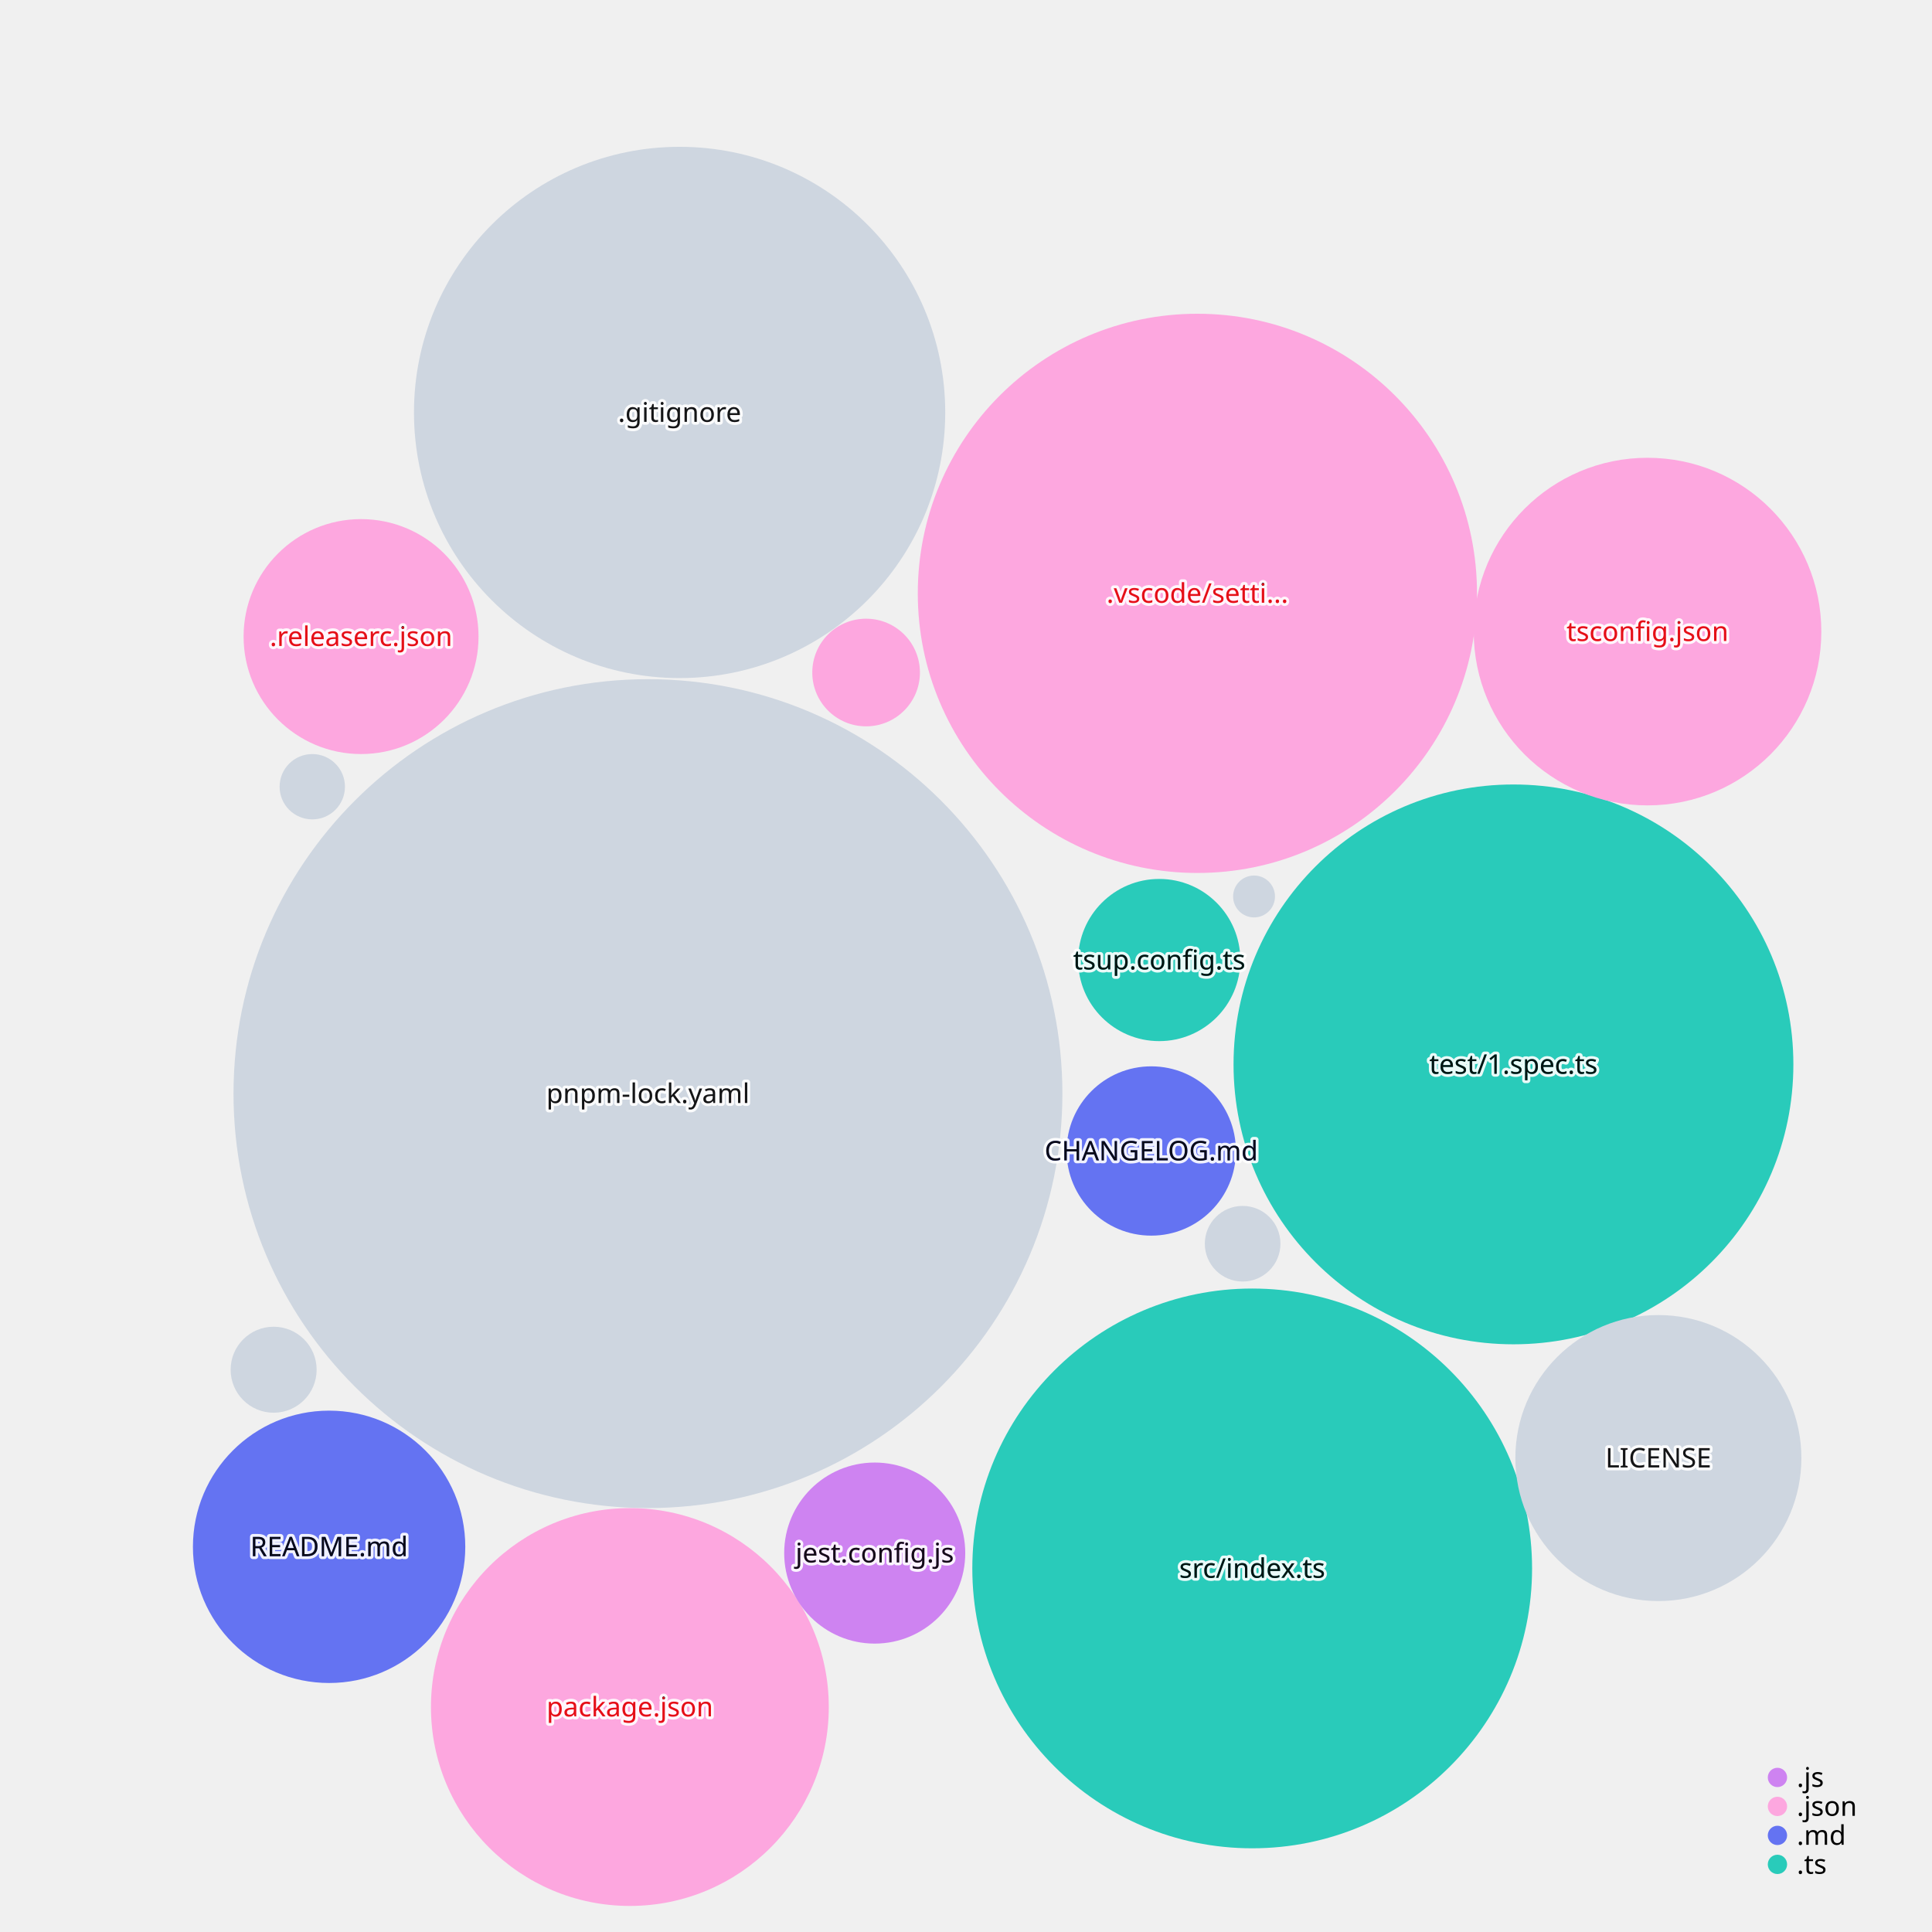
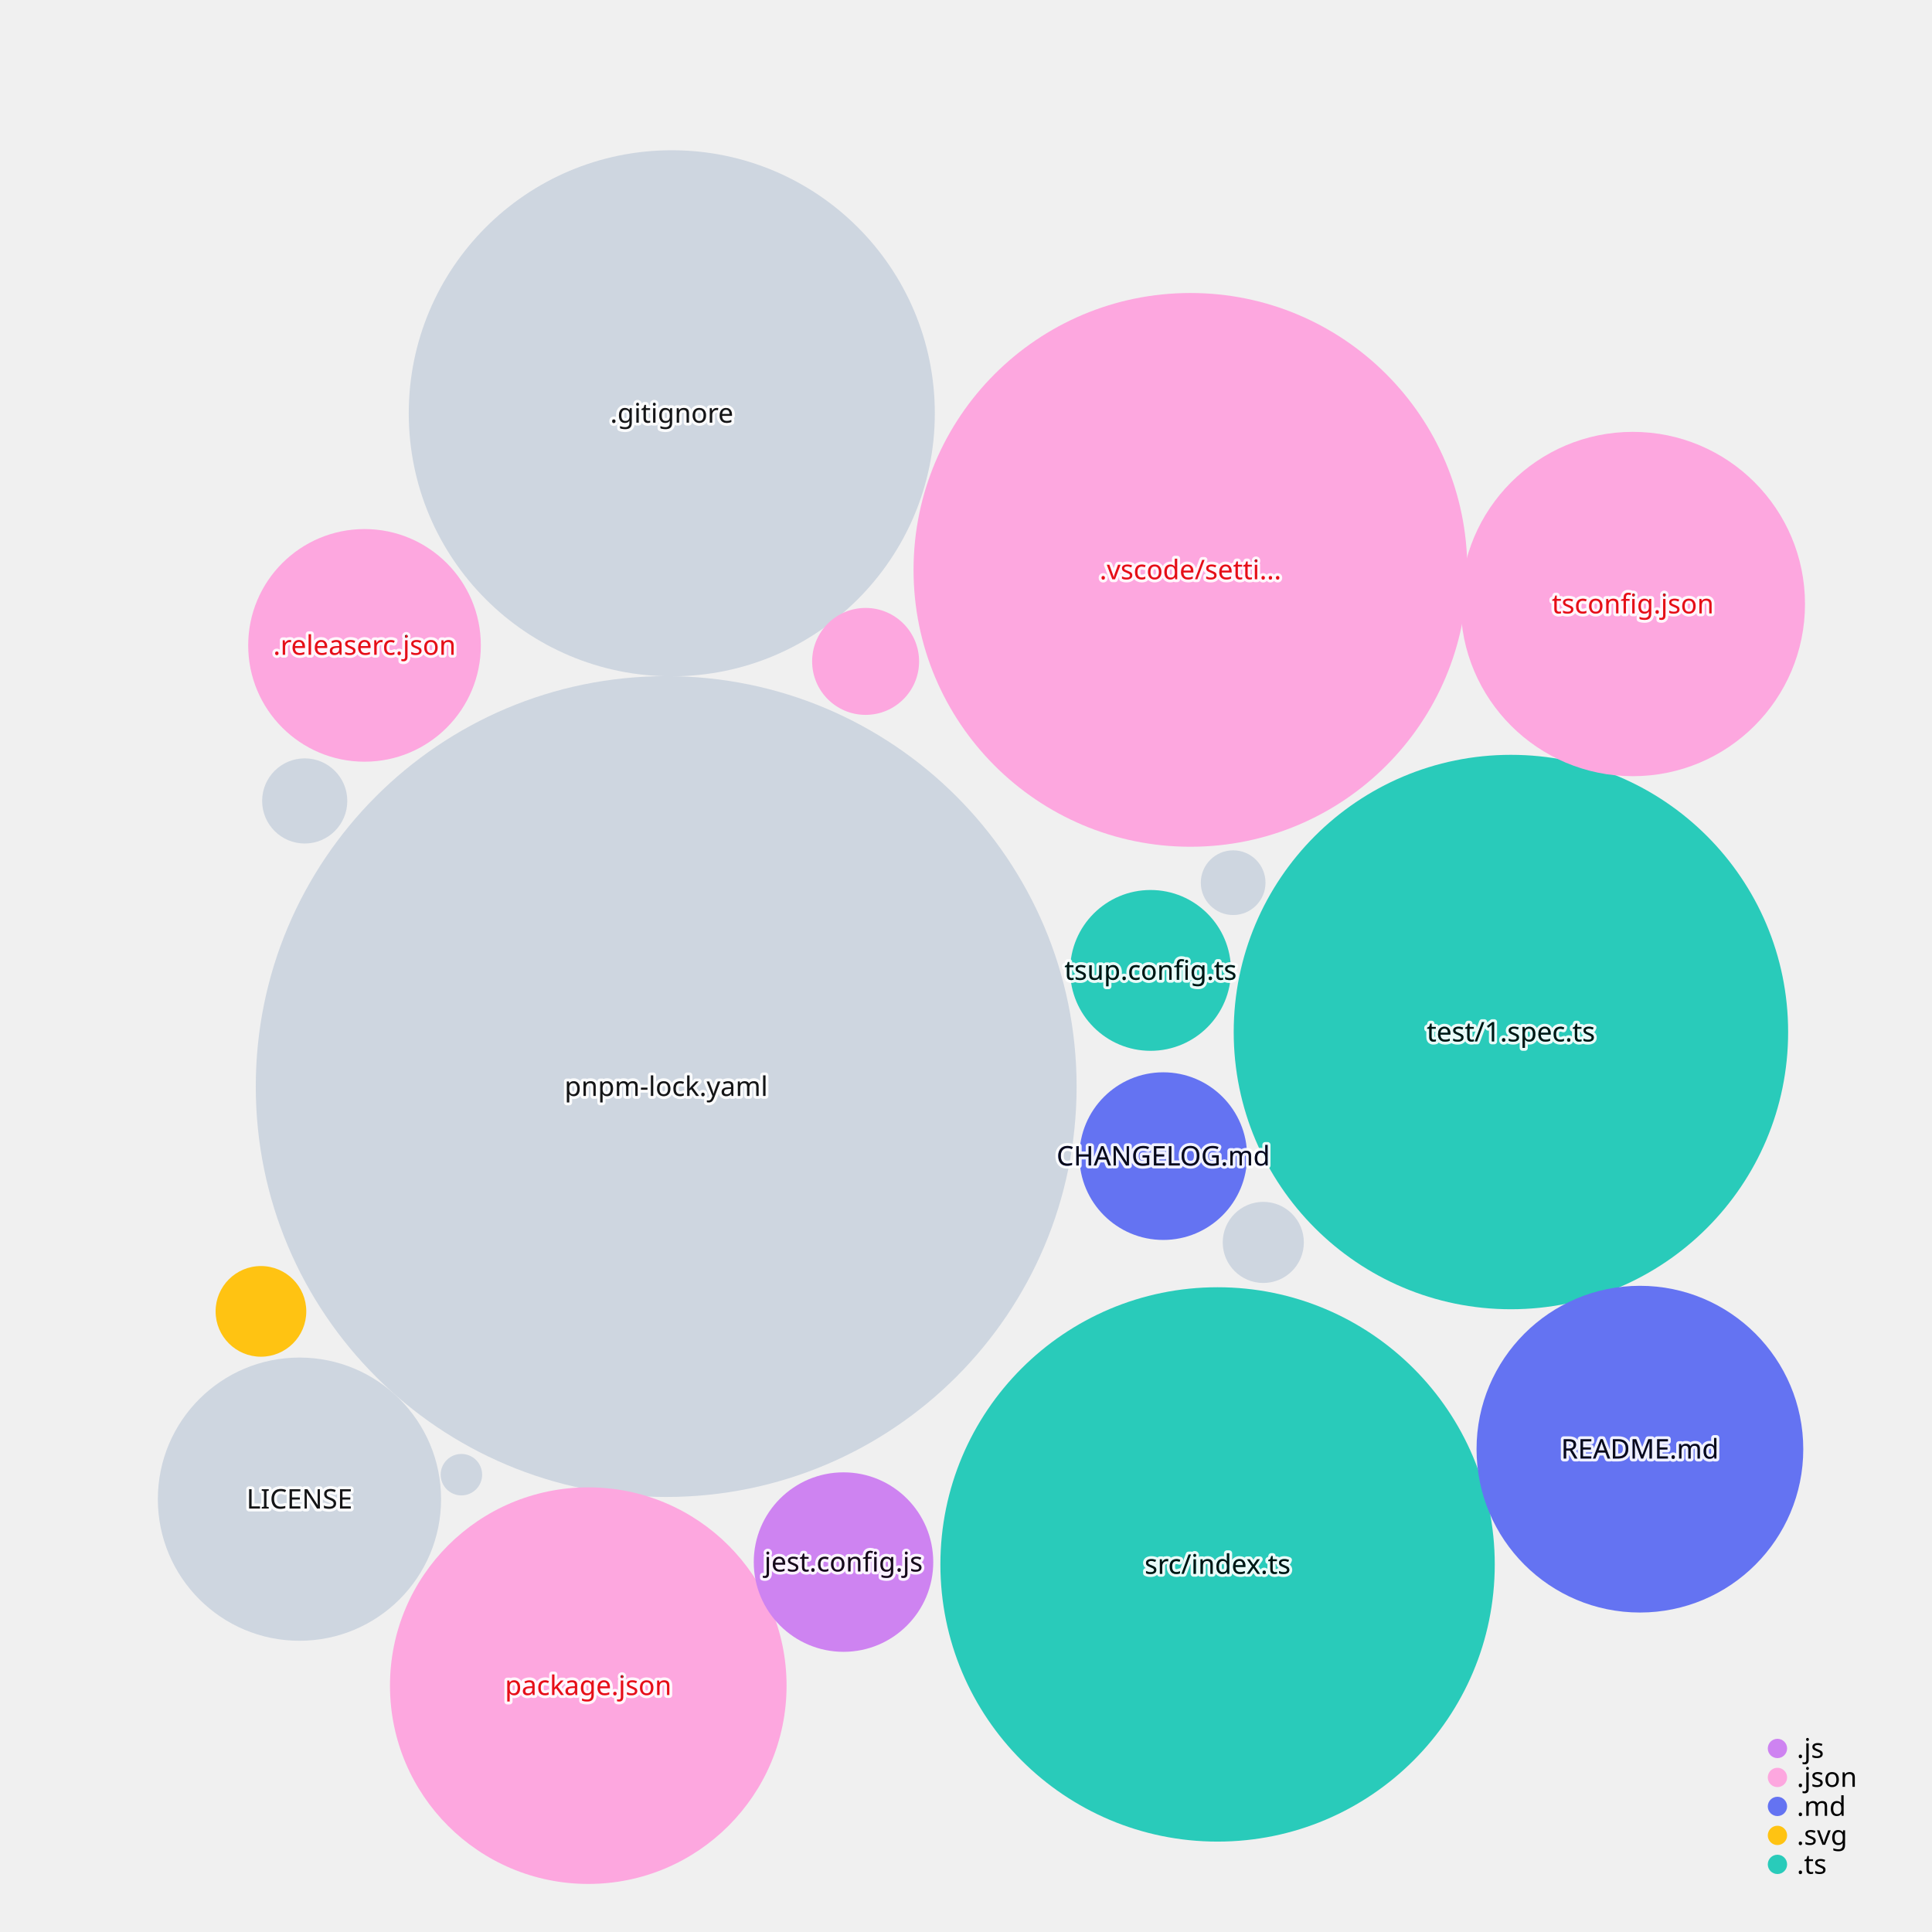
<svg xmlns="http://www.w3.org/2000/svg" width="1000" height="1000" style="background:white;font-family:sans-serif;overflow:visible">
  <defs>
    <filter id="glow" x="-50%" y="-50%" width="200%" height="200%">
      <feGaussianBlur stdDeviation="4" result="coloredBlur" />
      <feMerge>
        <feMergeNode in="coloredBlur" />
        <feMergeNode in="SourceGraphic" />
      </feMerge>
    </filter>
  </defs>
-   <g style="fill:#CED6E0;transition:transform 0s ease-out, fill 0.1s ease-out" transform="translate(335.3792, 566.0583)">
-     <circle style="transition:all 0.5s ease-out" r="214.514" stroke-width="0" stroke="#374151" />
+   <g style="fill:#CED6E0;transition:transform 0s ease-out, fill 0.1s ease-out" transform="translate(344.818, 562.399)">
+     <circle style="transition:all 0.5s ease-out" r="212.429" stroke-width="0" stroke="#374151" />
  </g>
-   <g style="fill:#29CBBA;transition:transform 0s ease-out, fill 0.1s ease-out" transform="translate(783.3621, 550.9291)">
-     <circle style="transition:all 0.5s ease-out" r="144.884" stroke-width="0" stroke="#374151" />
+   <g style="fill:#29CBBA;transition:transform 0s ease-out, fill 0.1s ease-out" transform="translate(782.0505, 534.1814)">
+     <circle style="transition:all 0.5s ease-out" r="143.484" stroke-width="0" stroke="#374151" />
  </g>
-   <g style="fill:#29CBBA;transition:transform 0s ease-out, fill 0.1s ease-out" transform="translate(648.1317, 811.8117)">
-     <circle style="transition:all 0.5s ease-out" r="144.866" stroke-width="0" stroke="#374151" />
+   <g style="fill:#29CBBA;transition:transform 0s ease-out, fill 0.1s ease-out" transform="translate(630.2146, 809.7444)">
+     <circle style="transition:all 0.5s ease-out" r="143.467" stroke-width="0" stroke="#374151" />
  </g>
-   <g style="fill:#FDA7DF;transition:transform 0s ease-out, fill 0.1s ease-out" transform="translate(619.7721, 307.1218)">
-     <circle style="transition:all 0.5s ease-out" r="144.725" stroke-width="0" stroke="#374151" />
+   <g style="fill:#FDA7DF;transition:transform 0s ease-out, fill 0.1s ease-out" transform="translate(616.1615, 294.968)">
+     <circle style="transition:all 0.5s ease-out" r="143.31" stroke-width="0" stroke="#374151" />
  </g>
-   <g style="fill:#CED6E0;transition:transform 0s ease-out, fill 0.1s ease-out" transform="translate(351.7612, 213.4813)">
-     <circle style="transition:all 0.5s ease-out" r="137.488" stroke-width="0" stroke="#374151" />
+   <g style="fill:#CED6E0;transition:transform 0s ease-out, fill 0.1s ease-out" transform="translate(347.7163, 213.9146)">
+     <circle style="transition:all 0.5s ease-out" r="136.143" stroke-width="0" stroke="#374151" />
  </g>
-   <g style="fill:#FDA7DF;transition:transform 0s ease-out, fill 0.1s ease-out" transform="translate(326.0179, 883.5526)">
-     <circle style="transition:all 0.5s ease-out" r="102.958" stroke-width="0" stroke="#374151" />
+   <g style="fill:#FDA7DF;transition:transform 0s ease-out, fill 0.1s ease-out" transform="translate(304.4888, 872.488)">
+     <circle style="transition:all 0.5s ease-out" r="102.636" stroke-width="0" stroke="#374151" />
  </g>
-   <g style="fill:#FDA7DF;transition:transform 0s ease-out, fill 0.1s ease-out" transform="translate(852.7514, 326.9085)">
-     <circle style="transition:all 0.5s ease-out" r="89.962" stroke-width="0" stroke="#374151" />
+   <g style="fill:#FDA7DF;transition:transform 0s ease-out, fill 0.1s ease-out" transform="translate(845.1509, 312.642)">
+     <circle style="transition:all 0.5s ease-out" r="89.111" stroke-width="0" stroke="#374151" />
  </g>
-   <g style="fill:#CED6E0;transition:transform 0s ease-out, fill 0.1s ease-out" transform="translate(858.3674, 754.6895)">
-     <circle style="transition:all 0.5s ease-out" r="74.019" stroke-width="0" stroke="#374151" />
+   <g style="fill:#6473F2;transition:transform 0s ease-out, fill 0.1s ease-out" transform="translate(848.8147, 750.0879)">
+     <circle style="transition:all 0.5s ease-out" r="84.556" stroke-width="0" stroke="#374151" />
  </g>
-   <g style="fill:#6473F2;transition:transform 0s ease-out, fill 0.1s ease-out" transform="translate(170.344, 800.6312)">
-     <circle style="transition:all 0.5s ease-out" r="70.486" stroke-width="0" stroke="#374151" />
+   <g style="fill:#CED6E0;transition:transform 0s ease-out, fill 0.1s ease-out" transform="translate(154.999, 775.9668)">
+     <circle style="transition:all 0.5s ease-out" r="73.296" stroke-width="0" stroke="#374151" />
  </g>
-   <g style="fill:#FDA7DF;transition:transform 0s ease-out, fill 0.1s ease-out" transform="translate(186.8849, 329.4922)">
-     <circle style="transition:all 0.5s ease-out" r="60.802" stroke-width="0" stroke="#374151" />
+   <g style="fill:#FDA7DF;transition:transform 0s ease-out, fill 0.1s ease-out" transform="translate(188.6741, 334.05)">
+     <circle style="transition:all 0.5s ease-out" r="60.207" stroke-width="0" stroke="#374151" />
  </g>
-   <g style="fill:#CE83F1;transition:transform 0s ease-out, fill 0.1s ease-out" transform="translate(452.7548, 803.8685)">
-     <circle style="transition:all 0.5s ease-out" r="46.858" stroke-width="0" stroke="#374151" />
+   <g style="fill:#CE83F1;transition:transform 0s ease-out, fill 0.1s ease-out" transform="translate(436.5986, 808.5305)">
+     <circle style="transition:all 0.5s ease-out" r="46.453" stroke-width="0" stroke="#374151" />
  </g>
-   <g style="fill:#6473F2;transition:transform 0s ease-out, fill 0.1s ease-out" transform="translate(595.8901, 595.7493)">
-     <circle style="transition:all 0.5s ease-out" r="43.817" stroke-width="0" stroke="#374151" />
+   <g style="fill:#6473F2;transition:transform 0s ease-out, fill 0.1s ease-out" transform="translate(602.1005, 598.4093)">
+     <circle style="transition:all 0.5s ease-out" r="43.388" stroke-width="0" stroke="#374151" />
  </g>
-   <g style="fill:#29CBBA;transition:transform 0s ease-out, fill 0.1s ease-out" transform="translate(600.019, 496.9129)">
-     <circle style="transition:all 0.5s ease-out" r="41.972" stroke-width="0" stroke="#374151" />
+   <g style="fill:#29CBBA;transition:transform 0s ease-out, fill 0.1s ease-out" transform="translate(595.5278, 502.2821)">
+     <circle style="transition:all 0.5s ease-out" r="41.621" stroke-width="0" stroke="#374151" />
  </g>
-   <g style="fill:#FDA7DF;transition:transform 0s ease-out, fill 0.1s ease-out" transform="translate(448.295, 348.0945)">
-     <circle style="transition:all 0.5s ease-out" r="27.859" stroke-width="0" stroke="#374151" />
+   <g style="fill:#FDA7DF;transition:transform 0s ease-out, fill 0.1s ease-out" transform="translate(448.0419, 342.3404)">
+     <circle style="transition:all 0.5s ease-out" r="27.677" stroke-width="0" stroke="#374151" />
  </g>
-   <g style="fill:#CED6E0;transition:transform 0s ease-out, fill 0.1s ease-out" transform="translate(141.6316, 708.9683)">
-     <circle style="transition:all 0.5s ease-out" r="22.255" stroke-width="0" stroke="#374151" />
+   <g style="fill:#FFC312;transition:transform 0s ease-out, fill 0.1s ease-out" transform="translate(135.0632, 678.7682)">
+     <circle style="transition:all 0.5s ease-out" r="23.468" stroke-width="0" stroke="#374151" />
  </g>
-   <g style="fill:#CED6E0;transition:transform 0s ease-out, fill 0.1s ease-out" transform="translate(643.186, 643.749)">
-     <circle style="transition:all 0.5s ease-out" r="19.569" stroke-width="0" stroke="#374151" />
+   <g style="fill:#CED6E0;transition:transform 0s ease-out, fill 0.1s ease-out" transform="translate(157.7217, 414.5632)">
+     <circle style="transition:all 0.5s ease-out" r="22.038" stroke-width="0" stroke="#374151" />
  </g>
-   <g style="fill:#CED6E0;transition:transform 0s ease-out, fill 0.1s ease-out" transform="translate(161.6371, 407.2076)">
-     <circle style="transition:all 0.5s ease-out" r="16.91" stroke-width="0" stroke="#374151" />
+   <g style="fill:#CED6E0;transition:transform 0s ease-out, fill 0.1s ease-out" transform="translate(653.8757, 643.0744)">
+     <circle style="transition:all 0.5s ease-out" r="20.99" stroke-width="0" stroke="#374151" />
  </g>
-   <g style="fill:#CED6E0;transition:transform 0s ease-out, fill 0.1s ease-out" transform="translate(649.0949, 464.0132)">
-     <circle style="transition:all 0.5s ease-out" r="10.837" stroke-width="0" stroke="#374151" />
+   <g style="fill:#CED6E0;transition:transform 0s ease-out, fill 0.1s ease-out" transform="translate(638.2805, 456.8761)">
+     <circle style="transition:all 0.5s ease-out" r="16.745" stroke-width="0" stroke="#374151" />
  </g>
-   <g style="fill:#CED6E0;transition:transform 0s ease-out, fill 0.1s ease-out" transform="translate(335.3792, 566.0583)">
+   <g style="fill:#CED6E0;transition:transform 0s ease-out, fill 0.1s ease-out" transform="translate(238.8226, 763.2925)">
+     <circle style="transition:all 0.5s ease-out" r="10.731" stroke-width="0" stroke="#374151" />
+   </g>
+   <g style="fill:#CED6E0;transition:transform 0s ease-out, fill 0.1s ease-out" transform="translate(344.818, 562.399)">
    <text style="pointer-events:none;opacity:0.9;font-size:14px;font-weight:500;transition:all 0.5s ease-out" fill="#4B5563" text-anchor="middle" dominant-baseline="middle" stroke="white" stroke-width="3" stroke-linejoin="round">pnpm-lock.yaml</text>
    <text style="pointer-events:none;opacity:1;font-size:14px;font-weight:500;transition:all 0.5s ease-out" text-anchor="middle" dominant-baseline="middle">pnpm-lock.yaml</text>
    <text style="pointer-events:none;opacity:0.9;font-size:14px;font-weight:500;mix-blend-mode:color-burn;transition:all 0.5s ease-out" fill="#110101" text-anchor="middle" dominant-baseline="middle">pnpm-lock.yaml</text>
  </g>
-   <g style="fill:#29CBBA;transition:transform 0s ease-out, fill 0.1s ease-out" transform="translate(783.3621, 550.9291)">
+   <g style="fill:#29CBBA;transition:transform 0s ease-out, fill 0.1s ease-out" transform="translate(782.0505, 534.1814)">
    <text style="pointer-events:none;opacity:0.9;font-size:14px;font-weight:500;transition:all 0.5s ease-out" fill="#4B5563" text-anchor="middle" dominant-baseline="middle" stroke="white" stroke-width="3" stroke-linejoin="round">test/1.spec.ts</text>
    <text style="pointer-events:none;opacity:1;font-size:14px;font-weight:500;transition:all 0.5s ease-out" text-anchor="middle" dominant-baseline="middle">test/1.spec.ts</text>
    <text style="pointer-events:none;opacity:0.9;font-size:14px;font-weight:500;mix-blend-mode:color-burn;transition:all 0.5s ease-out" fill="#110101" text-anchor="middle" dominant-baseline="middle">test/1.spec.ts</text>
  </g>
-   <g style="fill:#29CBBA;transition:transform 0s ease-out, fill 0.1s ease-out" transform="translate(648.1317, 811.8117)">
+   <g style="fill:#29CBBA;transition:transform 0s ease-out, fill 0.1s ease-out" transform="translate(630.2146, 809.7444)">
    <text style="pointer-events:none;opacity:0.9;font-size:14px;font-weight:500;transition:all 0.5s ease-out" fill="#4B5563" text-anchor="middle" dominant-baseline="middle" stroke="white" stroke-width="3" stroke-linejoin="round">src/index.ts</text>
    <text style="pointer-events:none;opacity:1;font-size:14px;font-weight:500;transition:all 0.5s ease-out" text-anchor="middle" dominant-baseline="middle">src/index.ts</text>
    <text style="pointer-events:none;opacity:0.9;font-size:14px;font-weight:500;mix-blend-mode:color-burn;transition:all 0.5s ease-out" fill="#110101" text-anchor="middle" dominant-baseline="middle">src/index.ts</text>
  </g>
-   <g style="fill:#FDA7DF;transition:transform 0s ease-out, fill 0.1s ease-out" transform="translate(619.7721, 307.1218)">
+   <g style="fill:#FDA7DF;transition:transform 0s ease-out, fill 0.1s ease-out" transform="translate(616.1615, 294.968)">
    <text style="pointer-events:none;opacity:0.9;font-size:14px;font-weight:500;transition:all 0.5s ease-out" fill="#4B5563" text-anchor="middle" dominant-baseline="middle" stroke="white" stroke-width="3" stroke-linejoin="round">.vscode/setti...</text>
    <text style="pointer-events:none;opacity:1;font-size:14px;font-weight:500;transition:all 0.5s ease-out" text-anchor="middle" dominant-baseline="middle">.vscode/setti...</text>
    <text style="pointer-events:none;opacity:0.9;font-size:14px;font-weight:500;mix-blend-mode:color-burn;transition:all 0.5s ease-out" fill="#110101" text-anchor="middle" dominant-baseline="middle">.vscode/setti...</text>
  </g>
-   <g style="fill:#CED6E0;transition:transform 0s ease-out, fill 0.1s ease-out" transform="translate(351.7612, 213.4813)">
+   <g style="fill:#CED6E0;transition:transform 0s ease-out, fill 0.1s ease-out" transform="translate(347.7163, 213.9146)">
    <text style="pointer-events:none;opacity:0.9;font-size:14px;font-weight:500;transition:all 0.5s ease-out" fill="#4B5563" text-anchor="middle" dominant-baseline="middle" stroke="white" stroke-width="3" stroke-linejoin="round">.gitignore</text>
    <text style="pointer-events:none;opacity:1;font-size:14px;font-weight:500;transition:all 0.5s ease-out" text-anchor="middle" dominant-baseline="middle">.gitignore</text>
    <text style="pointer-events:none;opacity:0.9;font-size:14px;font-weight:500;mix-blend-mode:color-burn;transition:all 0.5s ease-out" fill="#110101" text-anchor="middle" dominant-baseline="middle">.gitignore</text>
  </g>
-   <g style="fill:#FDA7DF;transition:transform 0s ease-out, fill 0.1s ease-out" transform="translate(326.0179, 883.5526)">
+   <g style="fill:#FDA7DF;transition:transform 0s ease-out, fill 0.1s ease-out" transform="translate(304.4888, 872.488)">
    <text style="pointer-events:none;opacity:0.9;font-size:14px;font-weight:500;transition:all 0.5s ease-out" fill="#4B5563" text-anchor="middle" dominant-baseline="middle" stroke="white" stroke-width="3" stroke-linejoin="round">package.json</text>
    <text style="pointer-events:none;opacity:1;font-size:14px;font-weight:500;transition:all 0.5s ease-out" text-anchor="middle" dominant-baseline="middle">package.json</text>
    <text style="pointer-events:none;opacity:0.9;font-size:14px;font-weight:500;mix-blend-mode:color-burn;transition:all 0.5s ease-out" fill="#110101" text-anchor="middle" dominant-baseline="middle">package.json</text>
  </g>
-   <g style="fill:#FDA7DF;transition:transform 0s ease-out, fill 0.1s ease-out" transform="translate(852.7514, 326.9085)">
+   <g style="fill:#FDA7DF;transition:transform 0s ease-out, fill 0.1s ease-out" transform="translate(845.1509, 312.642)">
    <text style="pointer-events:none;opacity:0.9;font-size:14px;font-weight:500;transition:all 0.5s ease-out" fill="#4B5563" text-anchor="middle" dominant-baseline="middle" stroke="white" stroke-width="3" stroke-linejoin="round">tsconfig.json</text>
    <text style="pointer-events:none;opacity:1;font-size:14px;font-weight:500;transition:all 0.5s ease-out" text-anchor="middle" dominant-baseline="middle">tsconfig.json</text>
    <text style="pointer-events:none;opacity:0.9;font-size:14px;font-weight:500;mix-blend-mode:color-burn;transition:all 0.5s ease-out" fill="#110101" text-anchor="middle" dominant-baseline="middle">tsconfig.json</text>
  </g>
-   <g style="fill:#CED6E0;transition:transform 0s ease-out, fill 0.1s ease-out" transform="translate(858.3674, 754.6895)">
+   <g style="fill:#6473F2;transition:transform 0s ease-out, fill 0.1s ease-out" transform="translate(848.8147, 750.0879)">
+     <text style="pointer-events:none;opacity:0.9;font-size:14px;font-weight:500;transition:all 0.5s ease-out" fill="#4B5563" text-anchor="middle" dominant-baseline="middle" stroke="white" stroke-width="3" stroke-linejoin="round">README.md</text>
+     <text style="pointer-events:none;opacity:1;font-size:14px;font-weight:500;transition:all 0.5s ease-out" text-anchor="middle" dominant-baseline="middle">README.md</text>
+     <text style="pointer-events:none;opacity:0.9;font-size:14px;font-weight:500;mix-blend-mode:color-burn;transition:all 0.5s ease-out" fill="#110101" text-anchor="middle" dominant-baseline="middle">README.md</text>
+   </g>
+   <g style="fill:#CED6E0;transition:transform 0s ease-out, fill 0.1s ease-out" transform="translate(154.999, 775.9668)">
    <text style="pointer-events:none;opacity:0.9;font-size:14px;font-weight:500;transition:all 0.5s ease-out" fill="#4B5563" text-anchor="middle" dominant-baseline="middle" stroke="white" stroke-width="3" stroke-linejoin="round">LICENSE</text>
    <text style="pointer-events:none;opacity:1;font-size:14px;font-weight:500;transition:all 0.5s ease-out" text-anchor="middle" dominant-baseline="middle">LICENSE</text>
    <text style="pointer-events:none;opacity:0.9;font-size:14px;font-weight:500;mix-blend-mode:color-burn;transition:all 0.5s ease-out" fill="#110101" text-anchor="middle" dominant-baseline="middle">LICENSE</text>
  </g>
-   <g style="fill:#6473F2;transition:transform 0s ease-out, fill 0.1s ease-out" transform="translate(170.344, 800.6312)">
-     <text style="pointer-events:none;opacity:0.9;font-size:14px;font-weight:500;transition:all 0.5s ease-out" fill="#4B5563" text-anchor="middle" dominant-baseline="middle" stroke="white" stroke-width="3" stroke-linejoin="round">README.md</text>
-     <text style="pointer-events:none;opacity:1;font-size:14px;font-weight:500;transition:all 0.5s ease-out" text-anchor="middle" dominant-baseline="middle">README.md</text>
-     <text style="pointer-events:none;opacity:0.9;font-size:14px;font-weight:500;mix-blend-mode:color-burn;transition:all 0.5s ease-out" fill="#110101" text-anchor="middle" dominant-baseline="middle">README.md</text>
-   </g>
-   <g style="fill:#FDA7DF;transition:transform 0s ease-out, fill 0.1s ease-out" transform="translate(186.8849, 329.4922)">
+   <g style="fill:#FDA7DF;transition:transform 0s ease-out, fill 0.1s ease-out" transform="translate(188.6741, 334.05)">
    <text style="pointer-events:none;opacity:0.9;font-size:14px;font-weight:500;transition:all 0.5s ease-out" fill="#4B5563" text-anchor="middle" dominant-baseline="middle" stroke="white" stroke-width="3" stroke-linejoin="round">.releaserc.json</text>
    <text style="pointer-events:none;opacity:1;font-size:14px;font-weight:500;transition:all 0.5s ease-out" text-anchor="middle" dominant-baseline="middle">.releaserc.json</text>
    <text style="pointer-events:none;opacity:0.9;font-size:14px;font-weight:500;mix-blend-mode:color-burn;transition:all 0.5s ease-out" fill="#110101" text-anchor="middle" dominant-baseline="middle">.releaserc.json</text>
  </g>
-   <g style="fill:#CE83F1;transition:transform 0s ease-out, fill 0.1s ease-out" transform="translate(452.7548, 803.8685)">
+   <g style="fill:#CE83F1;transition:transform 0s ease-out, fill 0.1s ease-out" transform="translate(436.5986, 808.5305)">
    <text style="pointer-events:none;opacity:0.9;font-size:14px;font-weight:500;transition:all 0.5s ease-out" fill="#4B5563" text-anchor="middle" dominant-baseline="middle" stroke="white" stroke-width="3" stroke-linejoin="round">jest.config.js</text>
    <text style="pointer-events:none;opacity:1;font-size:14px;font-weight:500;transition:all 0.5s ease-out" text-anchor="middle" dominant-baseline="middle">jest.config.js</text>
    <text style="pointer-events:none;opacity:0.9;font-size:14px;font-weight:500;mix-blend-mode:color-burn;transition:all 0.5s ease-out" fill="#110101" text-anchor="middle" dominant-baseline="middle">jest.config.js</text>
  </g>
-   <g style="fill:#6473F2;transition:transform 0s ease-out, fill 0.1s ease-out" transform="translate(595.8901, 595.7493)">
+   <g style="fill:#6473F2;transition:transform 0s ease-out, fill 0.1s ease-out" transform="translate(602.1005, 598.4093)">
    <text style="pointer-events:none;opacity:0.9;font-size:14px;font-weight:500;transition:all 0.5s ease-out" fill="#4B5563" text-anchor="middle" dominant-baseline="middle" stroke="white" stroke-width="3" stroke-linejoin="round">CHANGELOG.md</text>
    <text style="pointer-events:none;opacity:1;font-size:14px;font-weight:500;transition:all 0.5s ease-out" text-anchor="middle" dominant-baseline="middle">CHANGELOG.md</text>
    <text style="pointer-events:none;opacity:0.9;font-size:14px;font-weight:500;mix-blend-mode:color-burn;transition:all 0.5s ease-out" fill="#110101" text-anchor="middle" dominant-baseline="middle">CHANGELOG.md</text>
  </g>
-   <g style="fill:#29CBBA;transition:transform 0s ease-out, fill 0.1s ease-out" transform="translate(600.019, 496.9129)">
+   <g style="fill:#29CBBA;transition:transform 0s ease-out, fill 0.1s ease-out" transform="translate(595.5278, 502.2821)">
    <text style="pointer-events:none;opacity:0.9;font-size:14px;font-weight:500;transition:all 0.5s ease-out" fill="#4B5563" text-anchor="middle" dominant-baseline="middle" stroke="white" stroke-width="3" stroke-linejoin="round">tsup.config.ts</text>
    <text style="pointer-events:none;opacity:1;font-size:14px;font-weight:500;transition:all 0.5s ease-out" text-anchor="middle" dominant-baseline="middle">tsup.config.ts</text>
    <text style="pointer-events:none;opacity:0.9;font-size:14px;font-weight:500;mix-blend-mode:color-burn;transition:all 0.5s ease-out" fill="#110101" text-anchor="middle" dominant-baseline="middle">tsup.config.ts</text>
  </g>
-   <g transform="translate(920, 920)">
+   <g transform="translate(920, 905)">
    <g transform="translate(0, 0)">
      <circle r="5" fill="#CE83F1" />
      <text x="10" style="font-size:14px;font-weight:300" dominant-baseline="middle">.js</text>
    </g>
    <g transform="translate(0, 15)">
      <circle r="5" fill="#FDA7DF" />
      <text x="10" style="font-size:14px;font-weight:300" dominant-baseline="middle">.json</text>
    </g>
    <g transform="translate(0, 30)">
      <circle r="5" fill="#6473F2" />
      <text x="10" style="font-size:14px;font-weight:300" dominant-baseline="middle">.md</text>
    </g>
    <g transform="translate(0, 45)">
+       <circle r="5" fill="#FFC312" />
+       <text x="10" style="font-size:14px;font-weight:300" dominant-baseline="middle">.svg</text>
+     </g>
+     <g transform="translate(0, 60)">
      <circle r="5" fill="#29CBBA" />
      <text x="10" style="font-size:14px;font-weight:300" dominant-baseline="middle">.ts</text>
    </g>
    <div class="w-20 whitespace-nowrap text-sm text-gray-500 font-light italic">each dot sized by file size</div>
  </g>
</svg>
